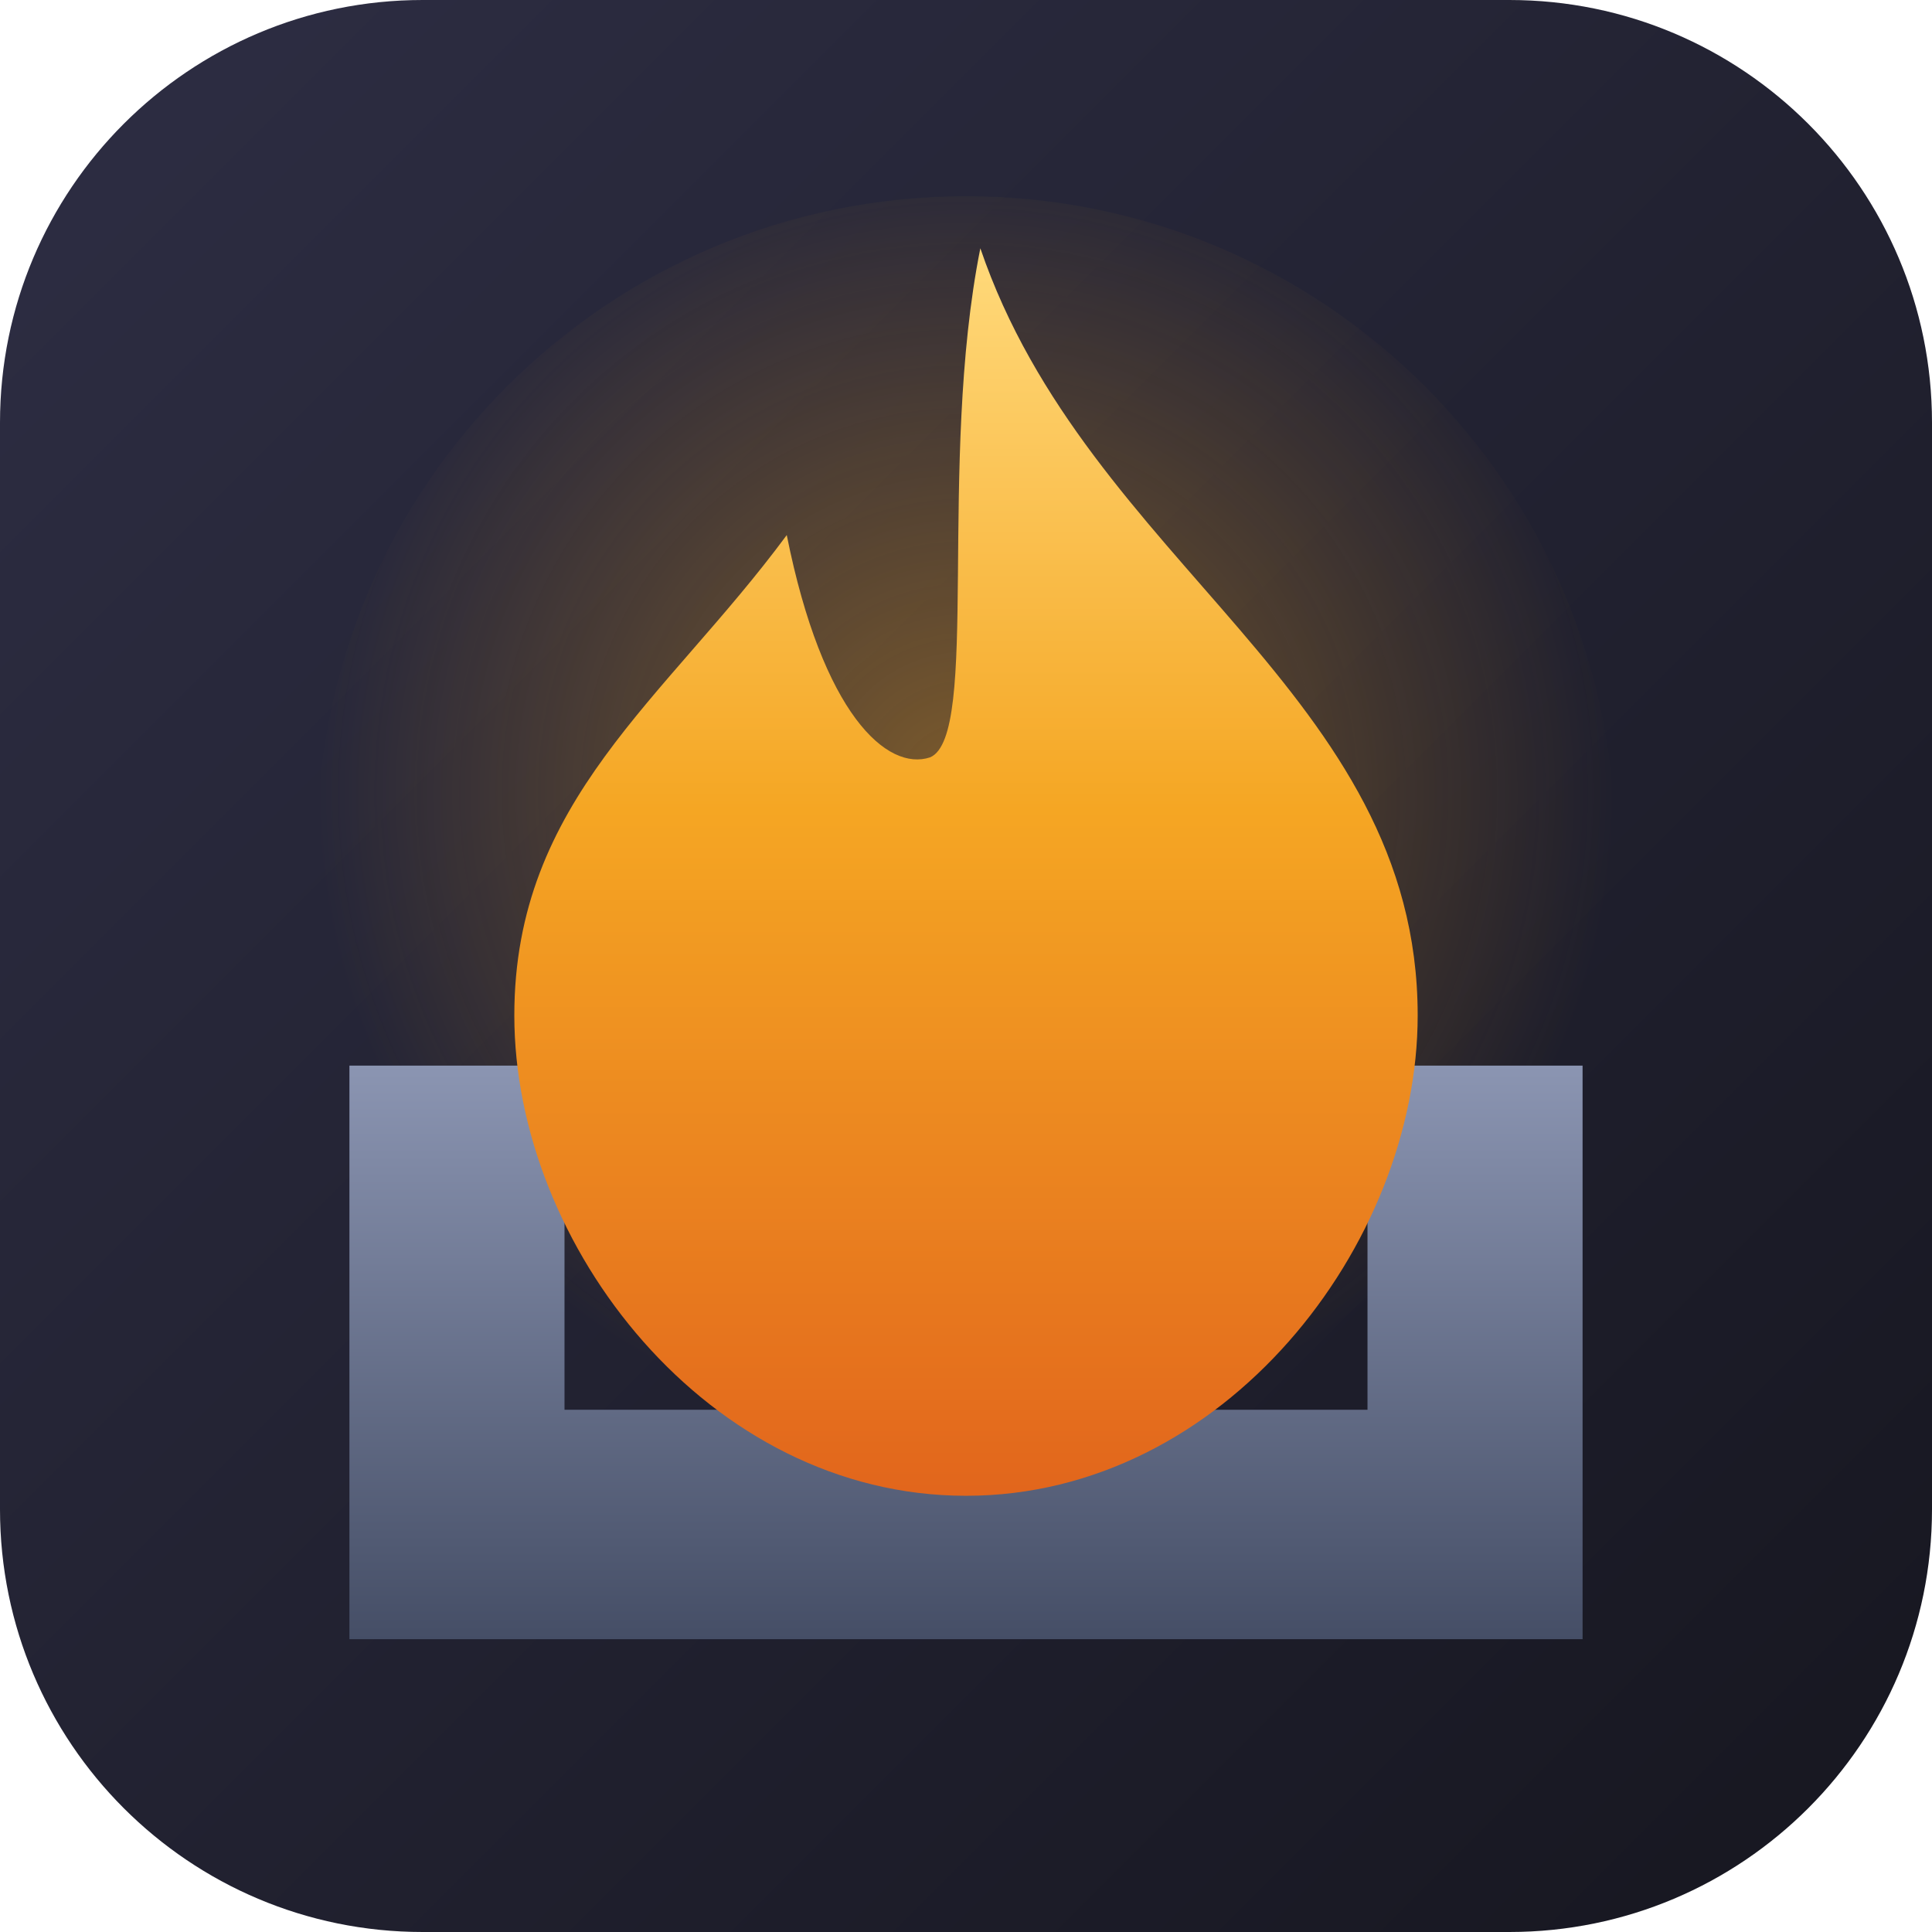
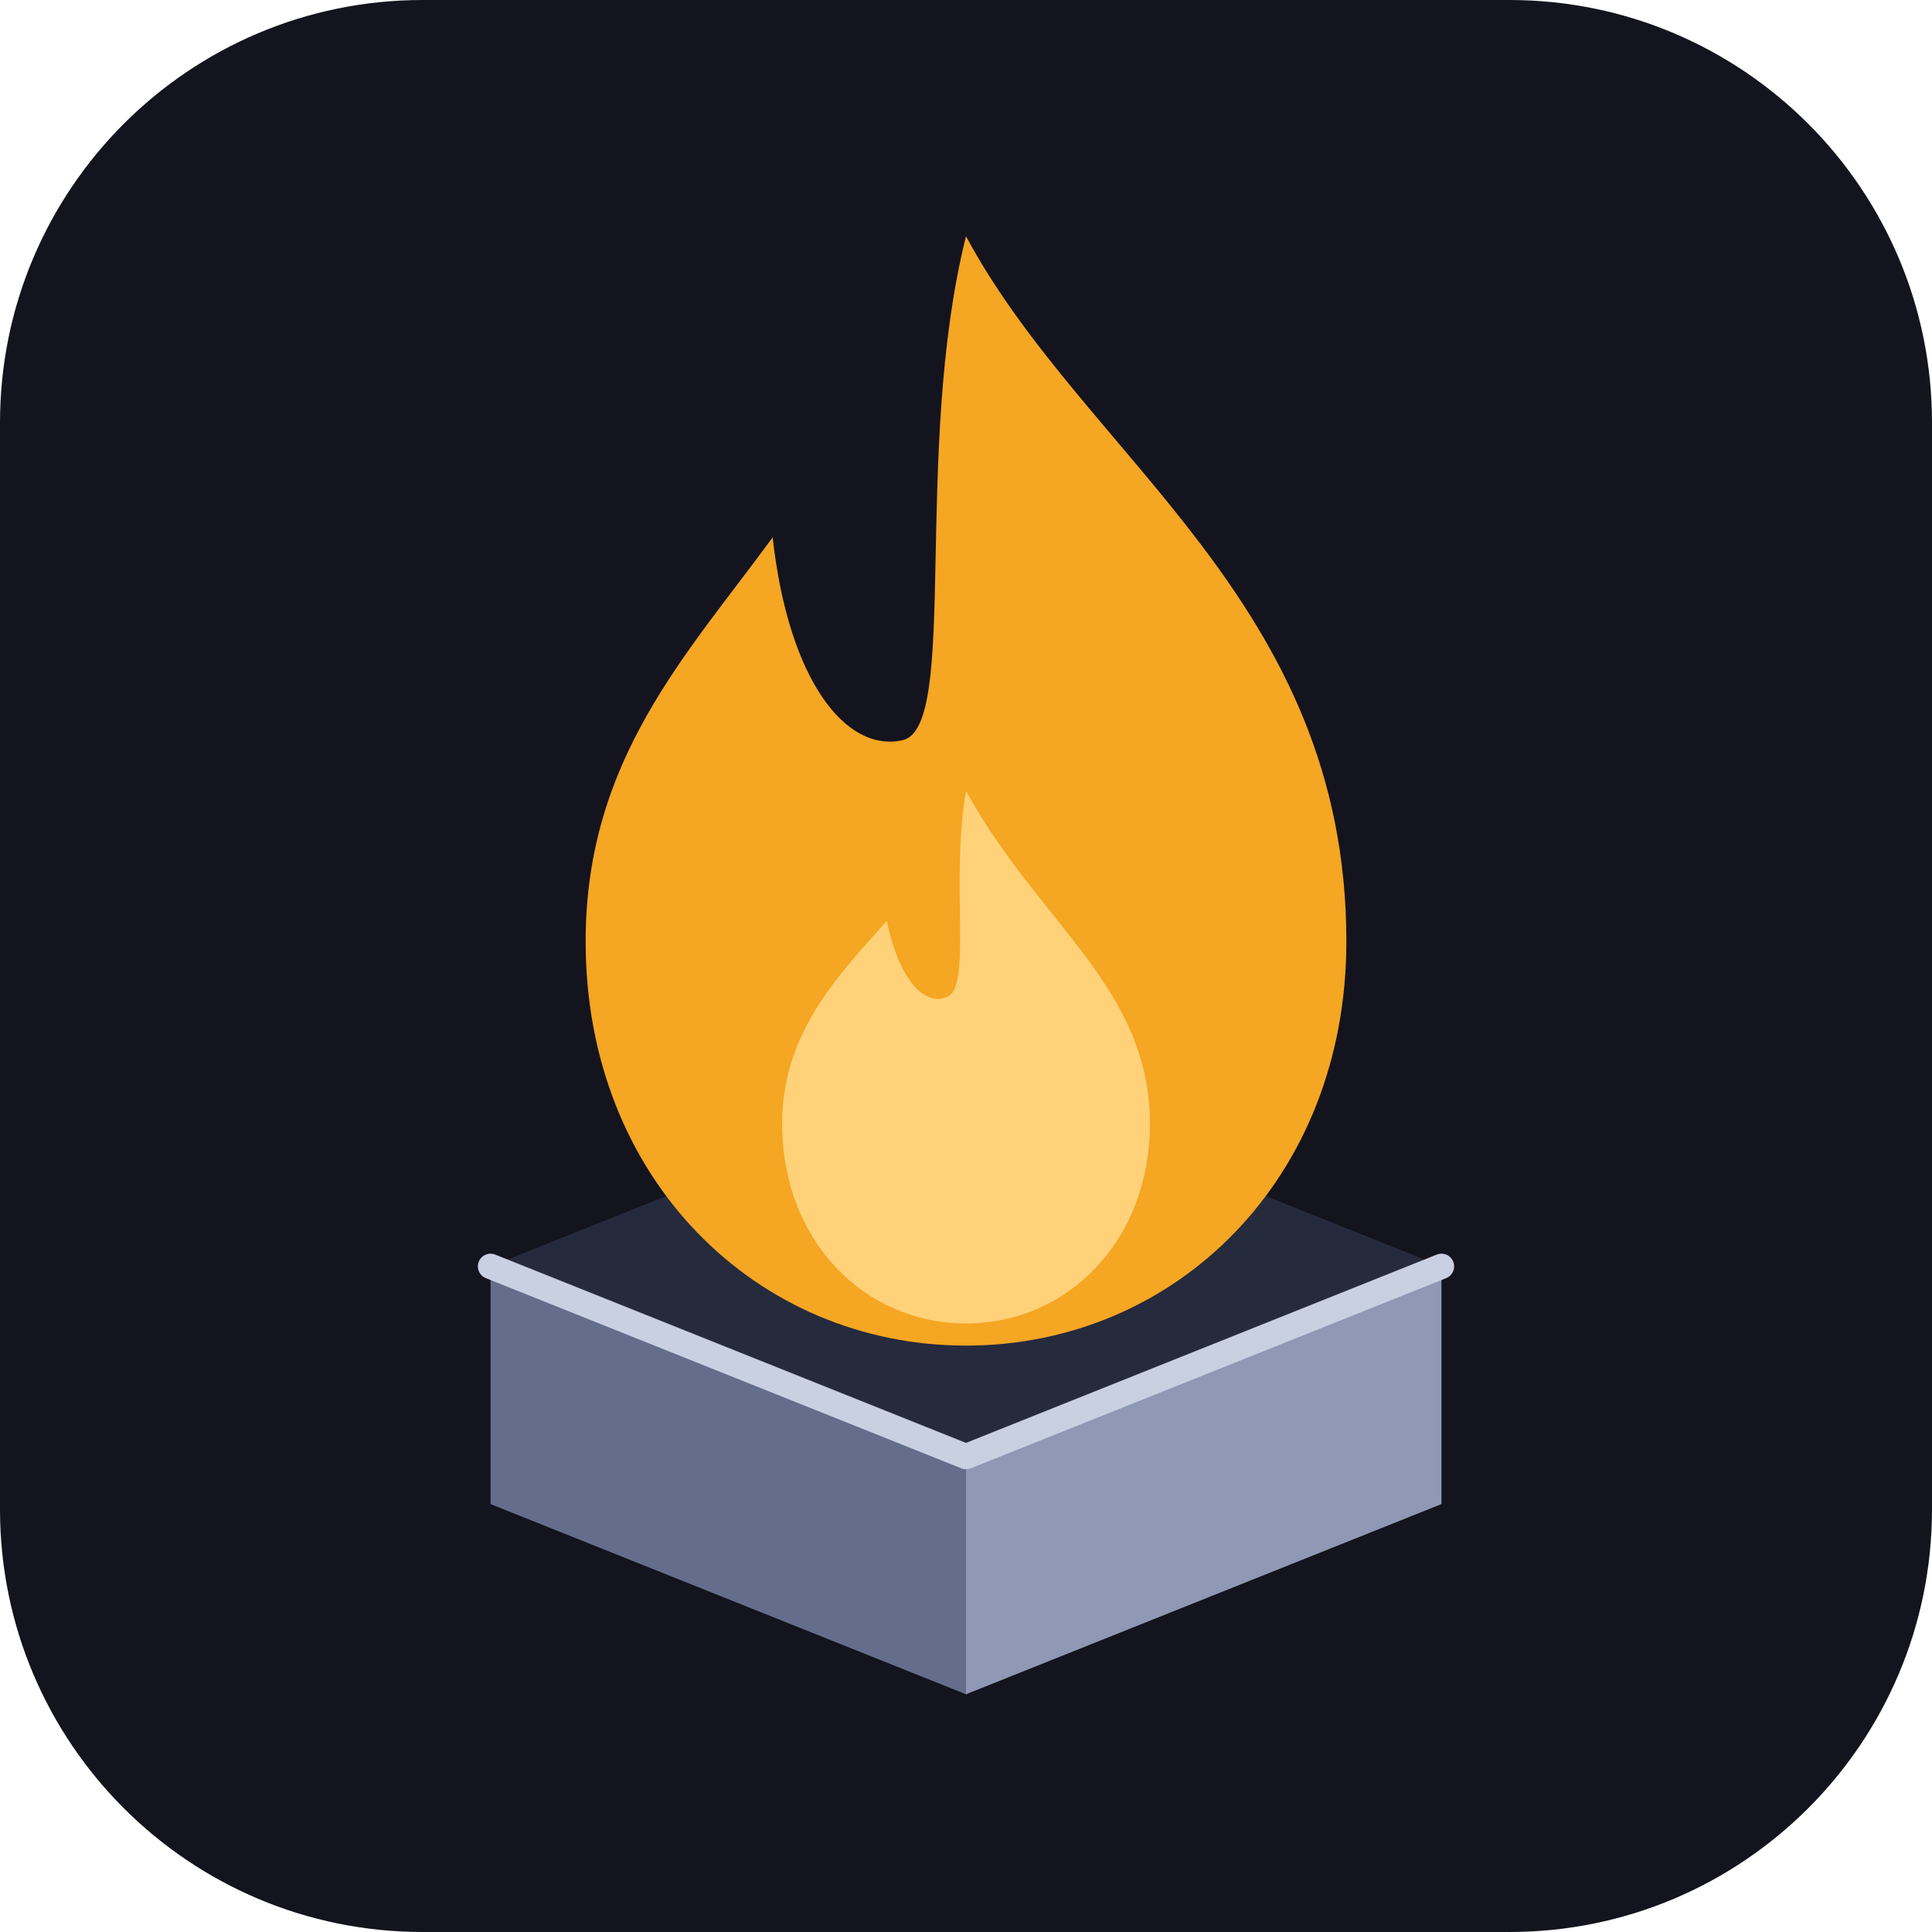
<svg xmlns="http://www.w3.org/2000/svg" viewBox="0 0 256 256" width="256" height="256">
-   <defs>
-     <linearGradient id="sf-bg" x1="0" y1="0" x2="1" y2="1">
-       <stop offset="0%" stop-color="#2E2E44" />
-       <stop offset="100%" stop-color="#16161F" />
-     </linearGradient>
-     <linearGradient id="sf-flame" x1="0" y1="0" x2="0" y2="1">
-       <stop offset="0%" stop-color="#FFD97A" />
-       <stop offset="45%" stop-color="#F5A623" />
-       <stop offset="100%" stop-color="#E2661C" />
-     </linearGradient>
-     <linearGradient id="sf-steel" x1="0" y1="0" x2="0" y2="1">
-       <stop offset="0%" stop-color="#8B95B2" />
-       <stop offset="100%" stop-color="#454E66" />
-     </linearGradient>
-     <radialGradient id="sf-glow" cx="50%" cy="46%" r="50%">
-       <stop offset="0%" stop-color="#F5A623" stop-opacity="0.42" />
-       <stop offset="100%" stop-color="#F5A623" stop-opacity="0" />
-     </radialGradient>
-   </defs>
-   <rect width="256" height="256" rx="56" fill="url(#sf-bg)" />
-   <circle cx="128" cy="112" r="86" fill="url(#sf-glow)" />
-   <g transform="translate(14 12) scale(9.5)">
-     <path d="M3.4 13.6 H6.4 V18.4 H17.6 V13.6 H20.6 V21.6 H3.4 Z" fill="url(#sf-steel)" />
-     <path d="M12.2 2.2 C13.7 6.6 18.3 8.4 18.3 12.9 C18.3 16.1 15.6 19.6 12 19.6              C8.4 19.6 5.7 16.1 5.7 12.9 C5.7 9.9 7.8 8.5 9.5 6.2              C10 8.7 10.9 9.5 11.5 9.3 C12.2 9 11.6 5.2 12.2 2.2 Z" fill="url(#sf-flame)" />
+   <rect width="256" height="256" rx="56" fill="#14141E" />
+   <g transform="translate(23 25) scale(2.1)">
+     <path d="M50 56 L80 68 L50 80 L20 68 Z" fill="#262A3D" />
+     <g transform="translate(0 -9)">
+       <path d="M50 12 C57.5 26 74 35 74 56.5 C74 71.5 63.2 82 50 82 C36.8 82 26 71.5 26 56.5                C26 45 32.4 38.4 37.8 31 C38.8 40 42.4 44.6 46 43.8 C49.6 43 46.6 25.6 50 12 Z" fill="#F5A623" />
+       <path d="M50 47 C54.6 55.4 61.6 59.4 61.6 68 C61.6 75.4 56.4 80.6 50 80.6 C43.6 80.6                38.4 75.4 38.4 68 C38.4 62.2 42 58.6 45 55.2 C45.8 59 47.4 60.6 48.8 60                C50.4 59.4 49 52.8 50 47 Z" fill="#FFD27A" />
+     </g>
+     <path d="M20 68 L50 80 L50 95 L20 83 Z" fill="#646E8C" />
+     <path d="M80 68 L50 80 L50 95 L80 83 Z" fill="#8F99B6" />
+     <path d="M20 68 L50 80 L80 68" fill="none" stroke="#C9D0E2" stroke-width="1.6" stroke-linejoin="round" stroke-linecap="round" />
  </g>
</svg>
